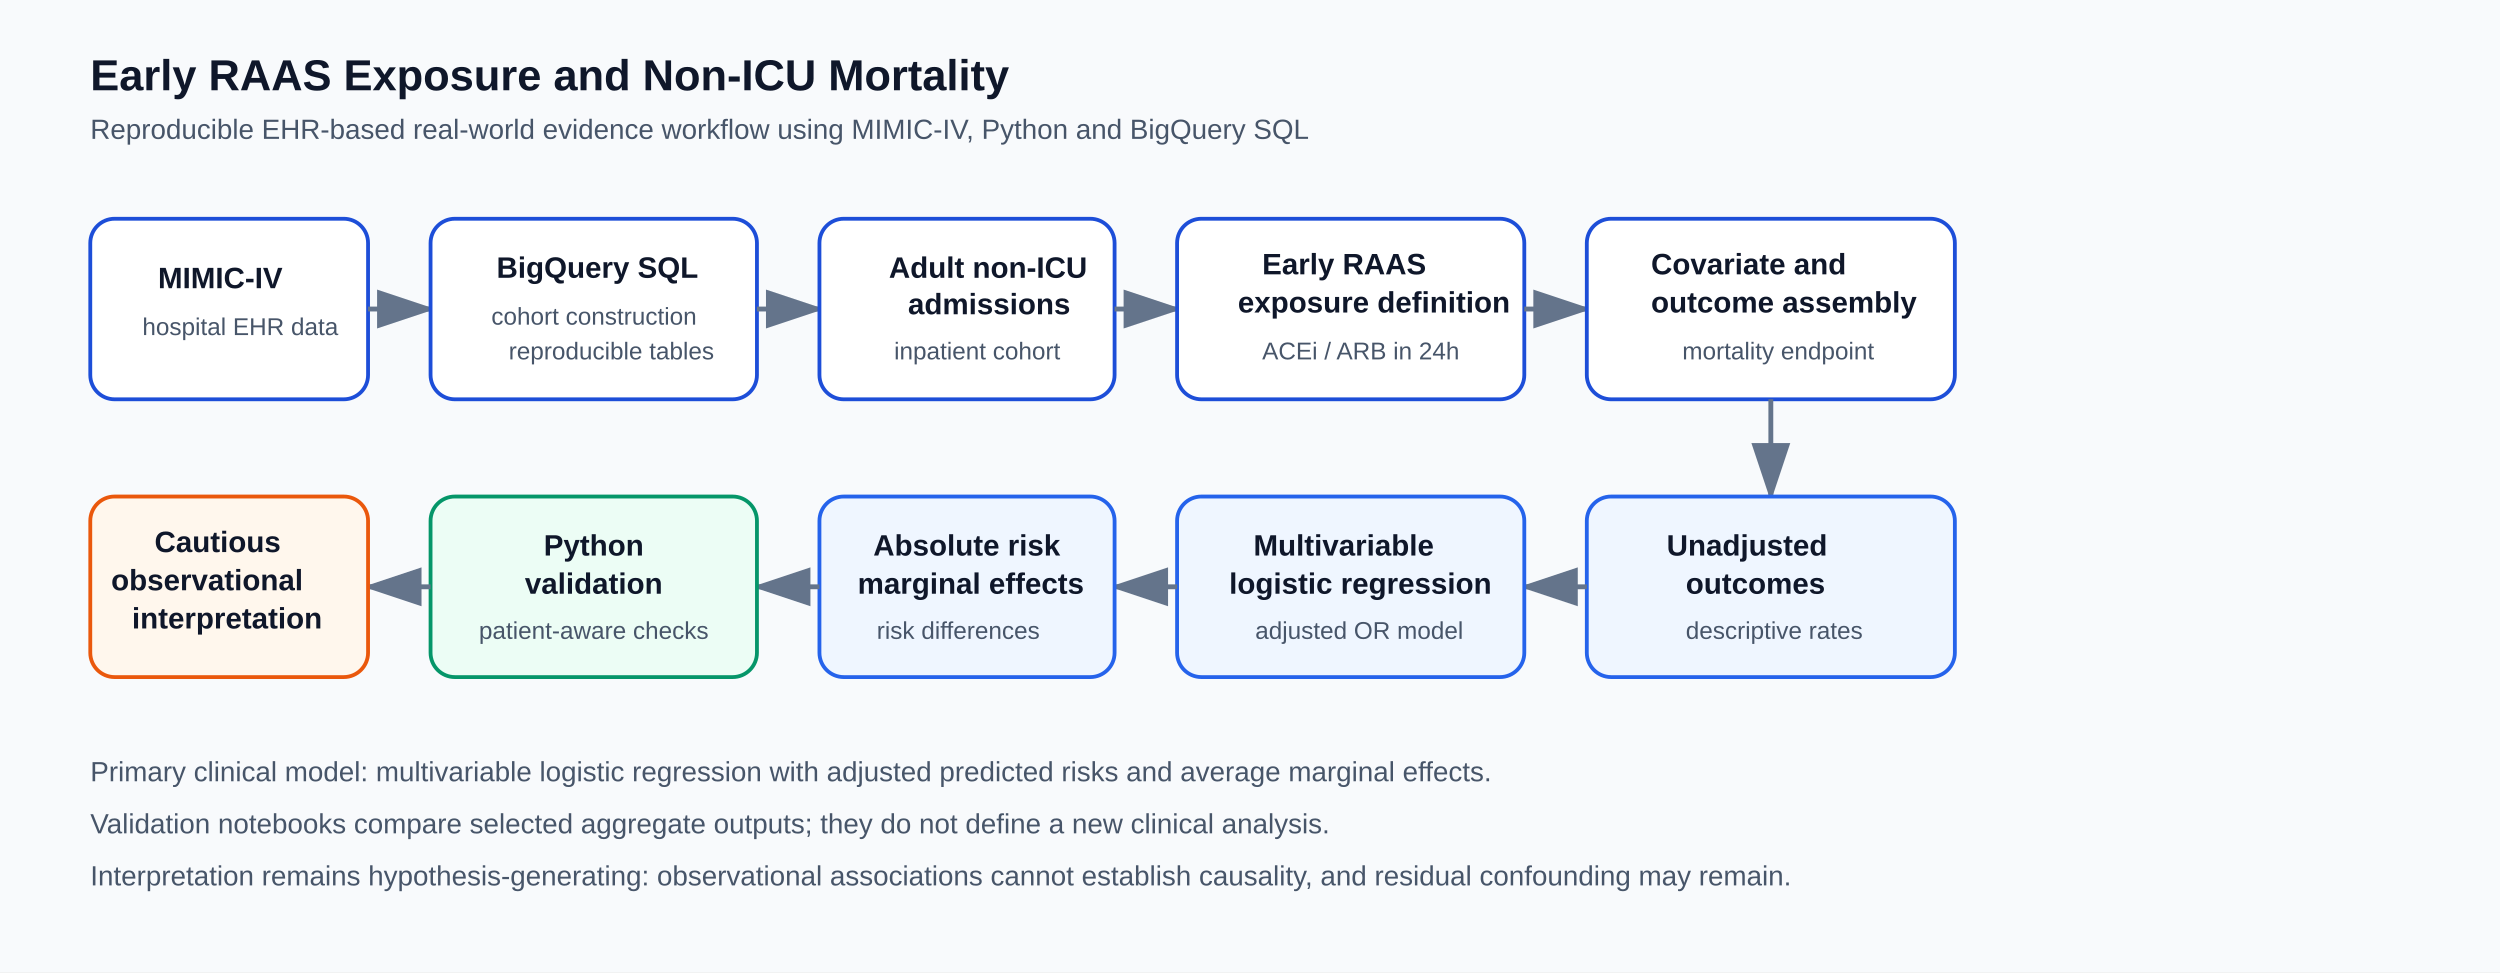
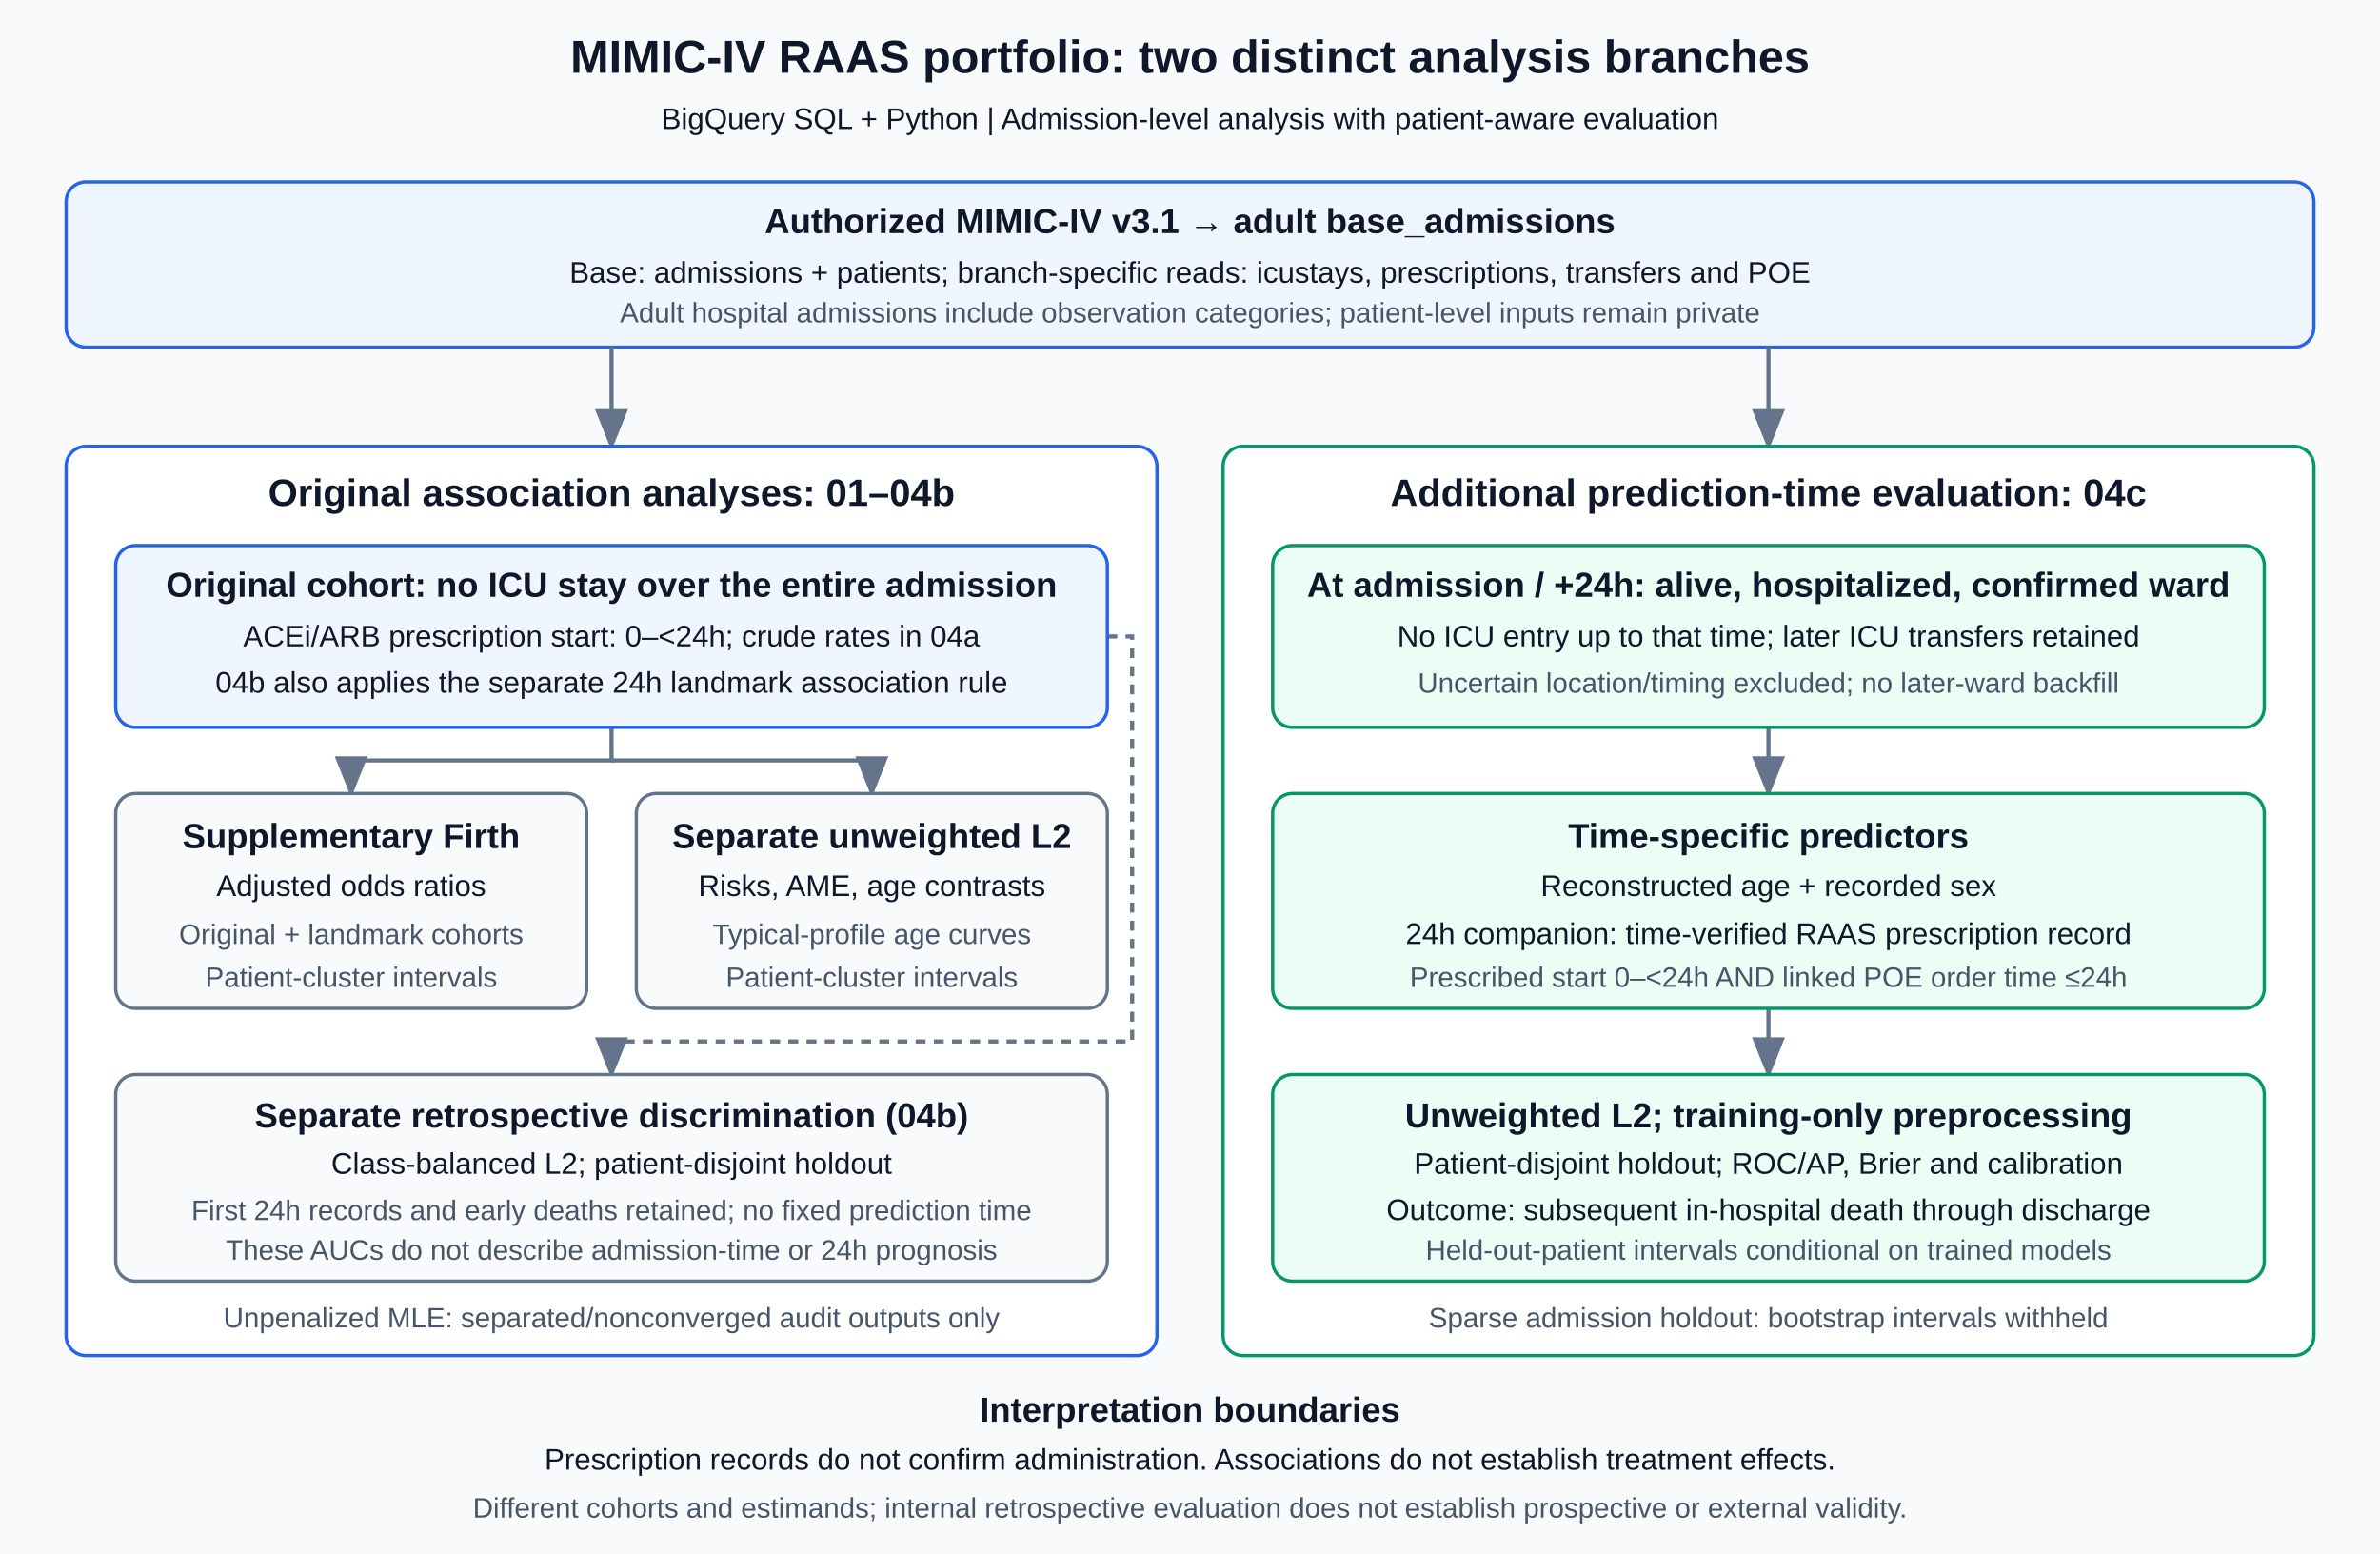
- <svg xmlns="http://www.w3.org/2000/svg" width="1440" height="560" viewBox="0 0 1440 560" role="img" aria-labelledby="title desc">
+ <svg xmlns="http://www.w3.org/2000/svg" width="1440" height="940" viewBox="0 0 1440 940" role="img" aria-labelledby="title desc">
  <defs>
    <style>
-       .bg { fill: #f8fafc; }
-       .step { fill: #ffffff; stroke: #1d4ed8; stroke-width: 2.2; }
-       .analysis { fill: #eff6ff; stroke: #2563eb; stroke-width: 2.2; }
-       .validation { fill: #ecfdf5; stroke: #059669; stroke-width: 2.2; }
-       .interpretation { fill: #fff7ed; stroke: #ea580c; stroke-width: 2.2; }
-       .title { fill: #0f172a; font: 700 25px Arial, sans-serif; }
-       .subtitle { fill: #475569; font: 16px Arial, sans-serif; }
-       .label { fill: #0f172a; font: 700 17px Arial, sans-serif; }
-       .small { fill: #475569; font: 14px Arial, sans-serif; }
-       .arrow { stroke: #64748b; stroke-width: 2.8; fill: none; marker-end: url(#arrowhead); }
-     </style>
-     <marker id="arrowhead" markerWidth="12" markerHeight="8" refX="11" refY="4" orient="auto">
-       <path d="M0,0 L12,4 L0,8 Z" fill="#64748b" />
+ .bg{fill:#f8fafc}.panel{fill:#fff;stroke-width:2}.box{stroke-width:2}
+ text{font-family:Arial,sans-serif;fill:#0f172a;text-anchor:middle}
+ .title{font-size:28px;font-weight:700}.header{font-size:23px;font-weight:700}
+ .label{font-size:21px;font-weight:700}.body{font-size:18px}.small{font-size:17px;fill:#475569}
+ .arrow{stroke:#64748b;stroke-width:2.5;fill:none;marker-end:url(#arrowhead)}
+ </style>
+     <marker id="arrowhead" markerWidth="10" markerHeight="8" refX="9" refY="4" orient="auto">
+       <path d="M0 0 L10 4 L0 8 Z" fill="#64748b" />
    </marker>
  </defs>
-   <rect class="bg" x="0" y="0" width="1440" height="560" />
-   <text class="title" x="52" y="52">Early RAAS Exposure and Non-ICU Mortality</text>
-   <text class="subtitle" x="52" y="80">Reproducible EHR-based real-world evidence workflow using MIMIC-IV, Python and BigQuery SQL</text>
-   <rect class="step" x="52" y="126" width="160" height="104" rx="14" />
-   <text class="label" x="91" y="166">MIMIC-IV</text>
-   <text class="small" x="82" y="193">hospital EHR data</text>
-   <path class="arrow" d="M212 178 H248" />
-   <rect class="step" x="248" y="126" width="188" height="104" rx="14" />
-   <text class="label" x="286" y="160">BigQuery SQL</text>
-   <text class="small" x="283" y="187">cohort construction</text>
-   <text class="small" x="293" y="207">reproducible tables</text>
-   <path class="arrow" d="M436 178 H472" />
-   <rect class="step" x="472" y="126" width="170" height="104" rx="14" />
-   <text class="label" x="512" y="160">Adult non-ICU</text>
-   <text class="label" x="523" y="181">admissions</text>
-   <text class="small" x="515" y="207">inpatient cohort</text>
-   <path class="arrow" d="M642 178 H678" />
-   <rect class="step" x="678" y="126" width="200" height="104" rx="14" />
-   <text class="label" x="727" y="158">Early RAAS</text>
-   <text class="label" x="713" y="180">exposure definition</text>
-   <text class="small" x="727" y="207">ACEi / ARB in 24h</text>
-   <path class="arrow" d="M878 178 H914" />
-   <rect class="step" x="914" y="126" width="212" height="104" rx="14" />
-   <text class="label" x="951" y="158">Covariate and</text>
-   <text class="label" x="951" y="180">outcome assembly</text>
-   <text class="small" x="969" y="207">mortality endpoint</text>
-   <path class="arrow" d="M1020 230 V286" />
-   <rect class="analysis" x="914" y="286" width="212" height="104" rx="14" />
-   <text class="label" x="960" y="320">Unadjusted</text>
-   <text class="label" x="971" y="342">outcomes</text>
-   <text class="small" x="971" y="368">descriptive rates</text>
-   <path class="arrow" d="M914 338 H878" />
-   <rect class="analysis" x="678" y="286" width="200" height="104" rx="14" />
-   <text class="label" x="722" y="320">Multivariable</text>
-   <text class="label" x="708" y="342">logistic regression</text>
-   <text class="small" x="723" y="368">adjusted OR model</text>
-   <path class="arrow" d="M678 338 H642" />
-   <rect class="analysis" x="472" y="286" width="170" height="104" rx="14" />
-   <text class="label" x="503" y="320">Absolute risk</text>
-   <text class="label" x="494" y="342">marginal effects</text>
-   <text class="small" x="505" y="368">risk differences</text>
-   <path class="arrow" d="M472 338 H436" />
-   <rect class="validation" x="248" y="286" width="188" height="104" rx="14" />
-   <text class="label" x="342" y="320" text-anchor="middle">Python</text>
-   <text class="label" x="342" y="342" text-anchor="middle">validation</text>
-   <text class="small" x="342" y="368" text-anchor="middle">patient-aware checks</text>
-   <path class="arrow" d="M248 338 H212" />
-   <rect class="interpretation" x="52" y="286" width="160" height="104" rx="14" />
-   <text class="label" x="89" y="318">Cautious</text>
-   <text class="label" x="64" y="340">observational</text>
-   <text class="label" x="76" y="362">interpretation</text>
-   <text class="subtitle" x="52" y="450">Primary clinical model: multivariable logistic regression with adjusted predicted risks and average marginal effects.</text>
-   <text class="subtitle" x="52" y="480">Validation notebooks compare selected aggregate outputs; they do not define a new clinical analysis.</text>
-   <text class="subtitle" x="52" y="510">Interpretation remains hypothesis-generating: observational associations cannot establish causality, and residual confounding may remain.</text>
+   <rect class="bg" width="1440" height="940" />
+   <text class="title" x="720" y="44">MIMIC-IV RAAS portfolio: two distinct analysis branches</text>
+   <text class="body" x="720" y="78">BigQuery SQL + Python | Admission-level analysis with patient-aware evaluation</text>
+   <rect class="box" x="40" y="110" width="1360" height="100" rx="12" fill="#eff6ff" stroke="#2563eb" />
+   <text class="label" x="720" y="141">Authorized MIMIC-IV v3.1 → adult base_admissions</text>
+   <text class="body" x="720" y="171">Base: admissions + patients; branch-specific reads: icustays, prescriptions, transfers and POE</text>
+   <text class="small" x="720" y="195">Adult hospital admissions include observation categories; patient-level inputs remain private</text>
+   <path class="arrow" d="M370 210 V270" />
+   <path class="arrow" d="M1070 210 V270" />
+   <rect class="panel" x="40" y="270" width="660" height="550" rx="12" fill="#fff" stroke="#2563eb" />
+   <rect class="panel" x="740" y="270" width="660" height="550" rx="12" fill="#fff" stroke="#059669" />
+   <text class="header" x="370" y="306">Original association analyses: 01–04b</text>
+   <text class="header" x="1070" y="306">Additional prediction-time evaluation: 04c</text>
+   <path class="arrow" d="M370 440 V460 H212.5 V480" />
+   <path class="arrow" d="M370 460 H527.5 V480" />
+   <path class="arrow" d="M670 385 H685 V630 H370 V650" stroke-dasharray="6 5" />
+   <path class="arrow" d="M1070 440 V480" />
+   <path class="arrow" d="M1070 610 V650" />
+   <rect class="box" x="70" y="330" width="600" height="110" rx="12" fill="#eff6ff" stroke="#2563eb" />
+   <text class="label" x="370" y="361">Original cohort: no ICU stay over the entire admission</text>
+   <text class="body" x="370" y="391">ACEi/ARB prescription start: 0–&lt;24h; crude rates in 04a</text>
+   <text class="body" x="370" y="419">04b also applies the separate 24h landmark association rule</text>
+   <rect class="box" x="70" y="480" width="285" height="130" rx="12" fill="#f8fafc" stroke="#64748b" />
+   <text class="label" x="212.5" y="513">Supplementary Firth</text>
+   <text class="body" x="212.5" y="542">Adjusted odds ratios</text>
+   <text class="small" x="212.5" y="571">Original + landmark cohorts</text>
+   <text class="small" x="212.5" y="597">Patient-cluster intervals</text>
+   <rect class="box" x="385" y="480" width="285" height="130" rx="12" fill="#f8fafc" stroke="#64748b" />
+   <text class="label" x="527.5" y="513">Separate unweighted L2</text>
+   <text class="body" x="527.5" y="542">Risks, AME, age contrasts</text>
+   <text class="small" x="527.5" y="571">Typical-profile age curves</text>
+   <text class="small" x="527.5" y="597">Patient-cluster intervals</text>
+   <rect class="box" x="70" y="650" width="600" height="125" rx="12" fill="#f8fafc" stroke="#64748b" />
+   <text class="label" x="370" y="682">Separate retrospective discrimination (04b)</text>
+   <text class="body" x="370" y="710">Class-balanced L2; patient-disjoint holdout</text>
+   <text class="small" x="370" y="738">First 24h records and early deaths retained; no fixed prediction time</text>
+   <text class="small" x="370" y="762">These AUCs do not describe admission-time or 24h prognosis</text>
+   <text class="small" x="370" y="803">Unpenalized MLE: separated/nonconverged audit outputs only</text>
+   <rect class="box" x="770" y="330" width="600" height="110" rx="12" fill="#ecfdf5" stroke="#059669" />
+   <text class="label" x="1070" y="361">At admission / +24h: alive, hospitalized, confirmed ward</text>
+   <text class="body" x="1070" y="391">No ICU entry up to that time; later ICU transfers retained</text>
+   <text class="small" x="1070" y="419">Uncertain location/timing excluded; no later-ward backfill</text>
+   <rect class="box" x="770" y="480" width="600" height="130" rx="12" fill="#ecfdf5" stroke="#059669" />
+   <text class="label" x="1070" y="513">Time-specific predictors</text>
+   <text class="body" x="1070" y="542">Reconstructed age + recorded sex</text>
+   <text class="body" x="1070" y="571">24h companion: time-verified RAAS prescription record</text>
+   <text class="small" x="1070" y="597">Prescribed start 0–&lt;24h AND linked POE order time ≤24h</text>
+   <rect class="box" x="770" y="650" width="600" height="125" rx="12" fill="#ecfdf5" stroke="#059669" />
+   <text class="label" x="1070" y="682">Unweighted L2; training-only preprocessing</text>
+   <text class="body" x="1070" y="710">Patient-disjoint holdout; ROC/AP, Brier and calibration</text>
+   <text class="body" x="1070" y="738">Outcome: subsequent in-hospital death through discharge</text>
+   <text class="small" x="1070" y="762">Held-out-patient intervals conditional on trained models</text>
+   <text class="small" x="1070" y="803">Sparse admission holdout: bootstrap intervals withheld</text>
+   <text class="label" x="720" y="860">Interpretation boundaries</text>
+   <text class="body" x="720" y="889">Prescription records do not confirm administration. Associations do not establish treatment effects.</text>
+   <text class="small" x="720" y="918">Different cohorts and estimands; internal retrospective evaluation does not establish prospective or external validity.</text>
</svg>
